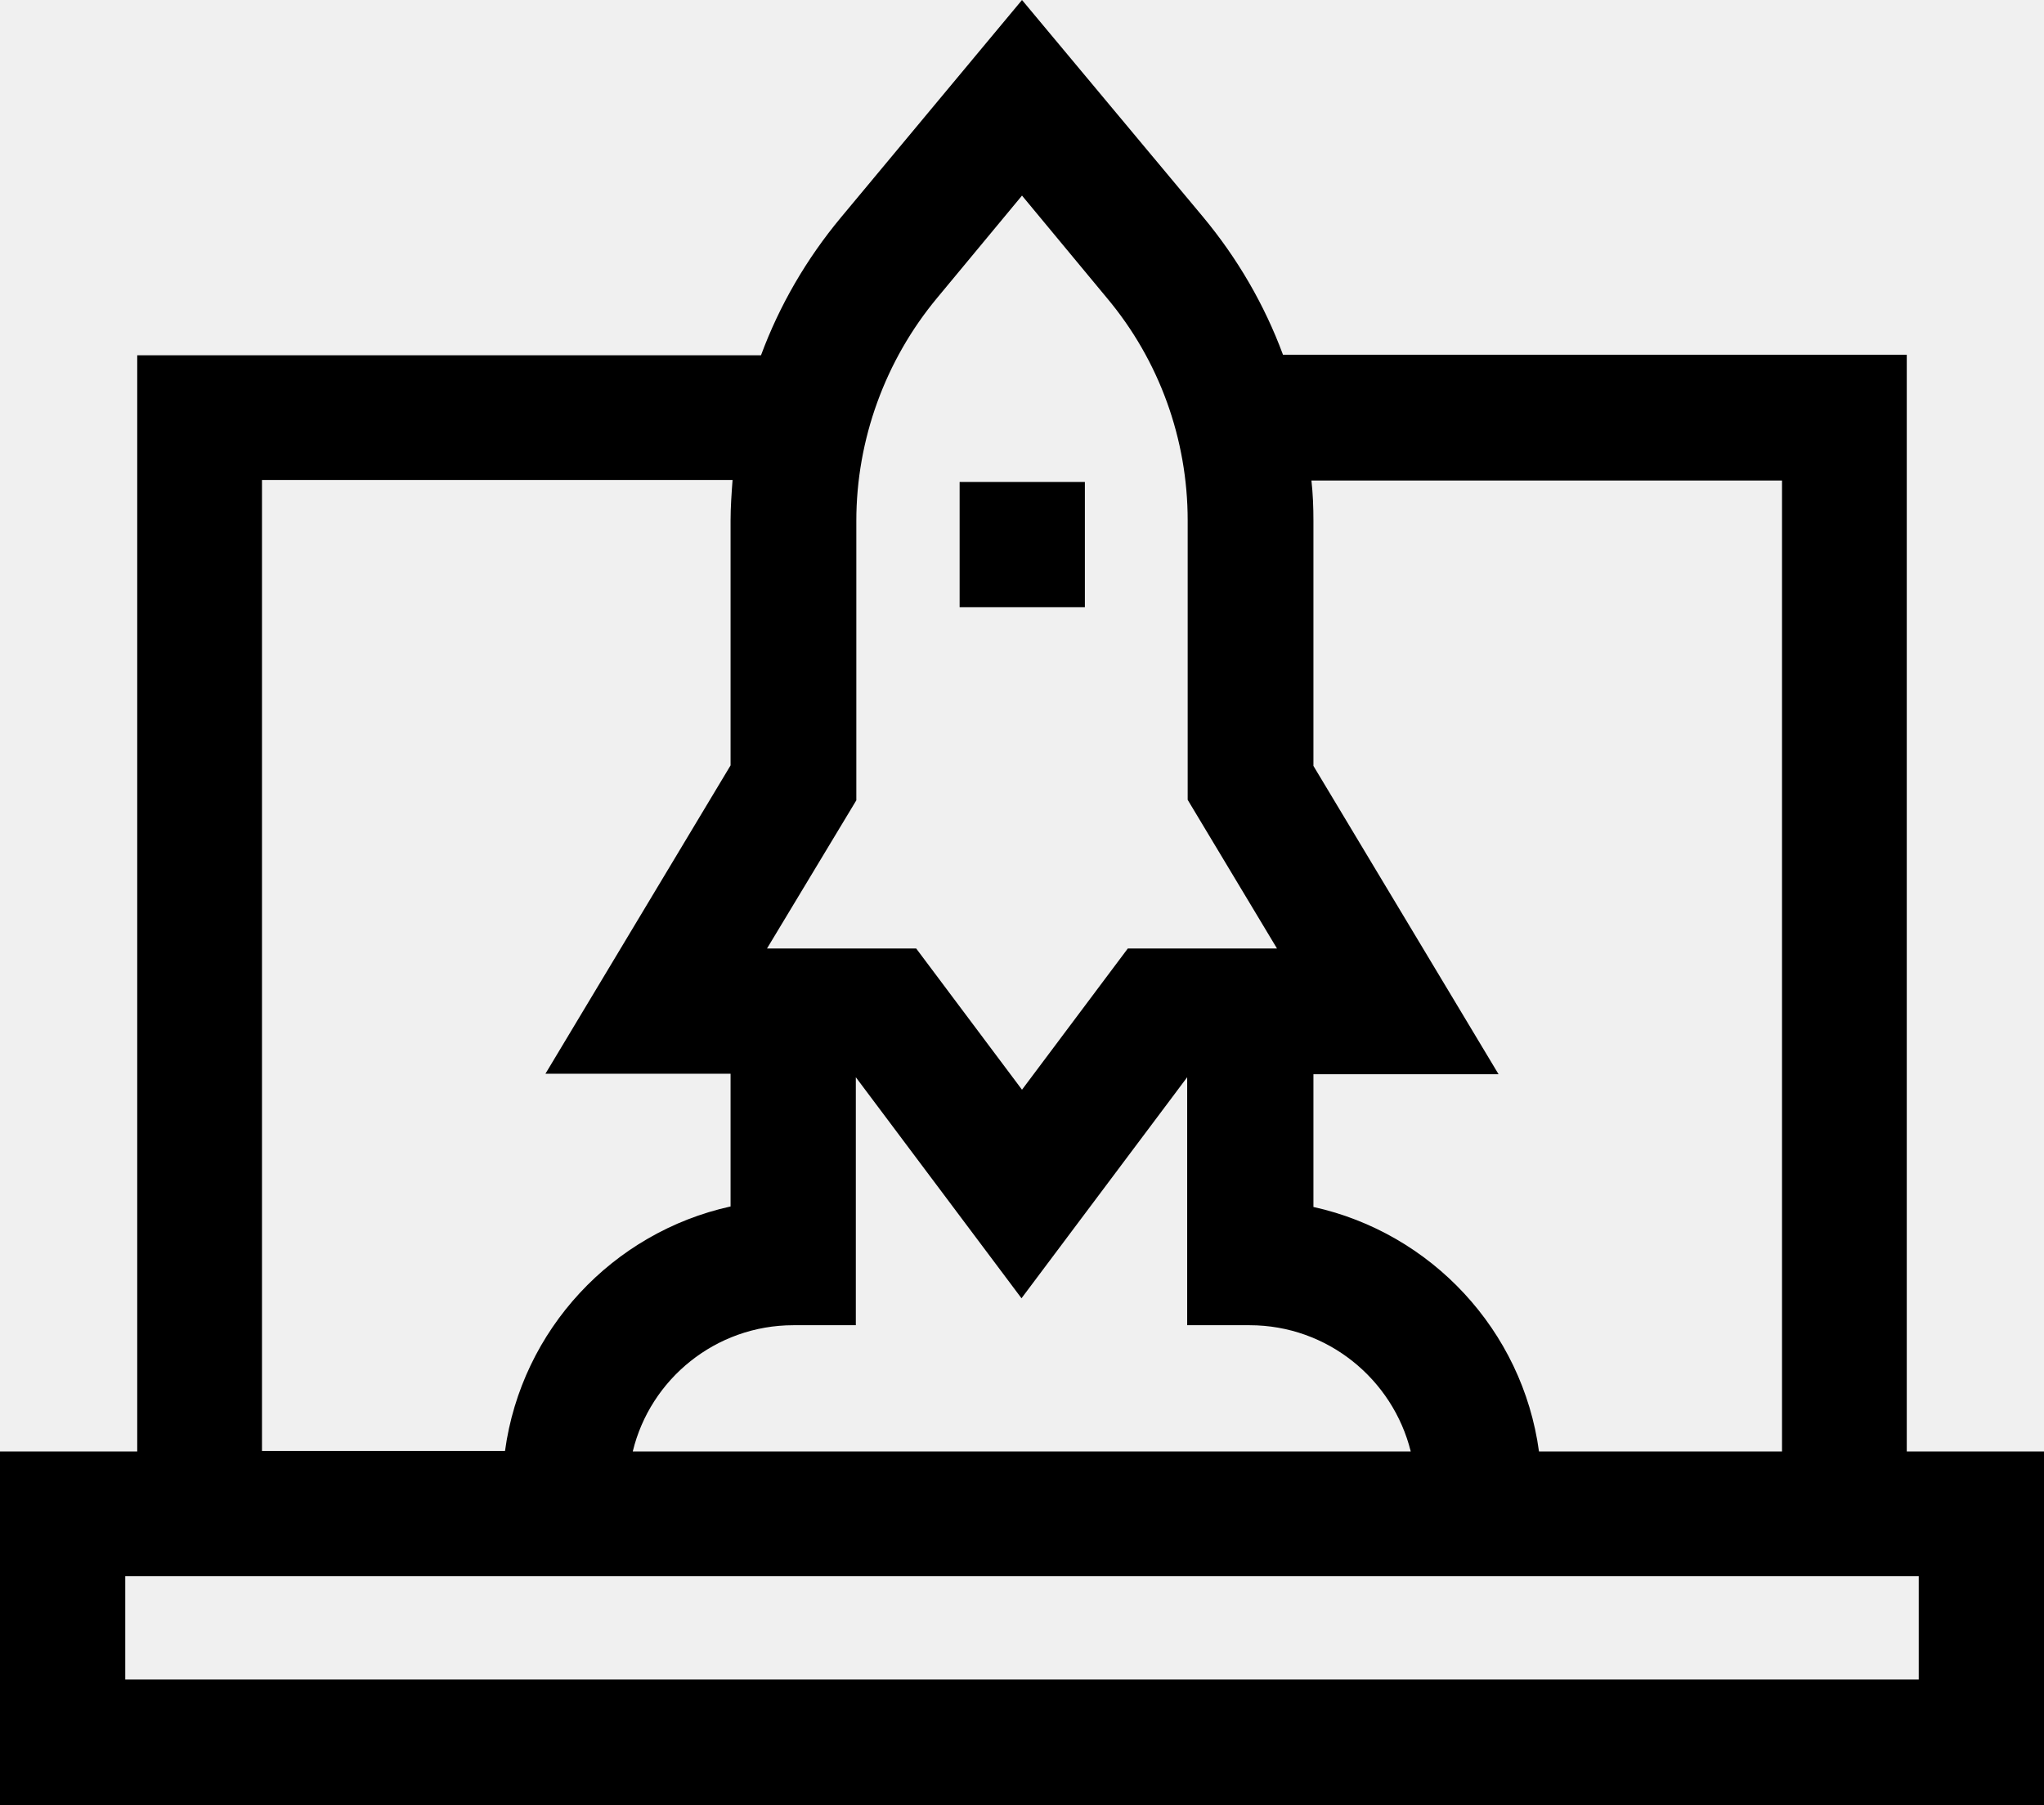
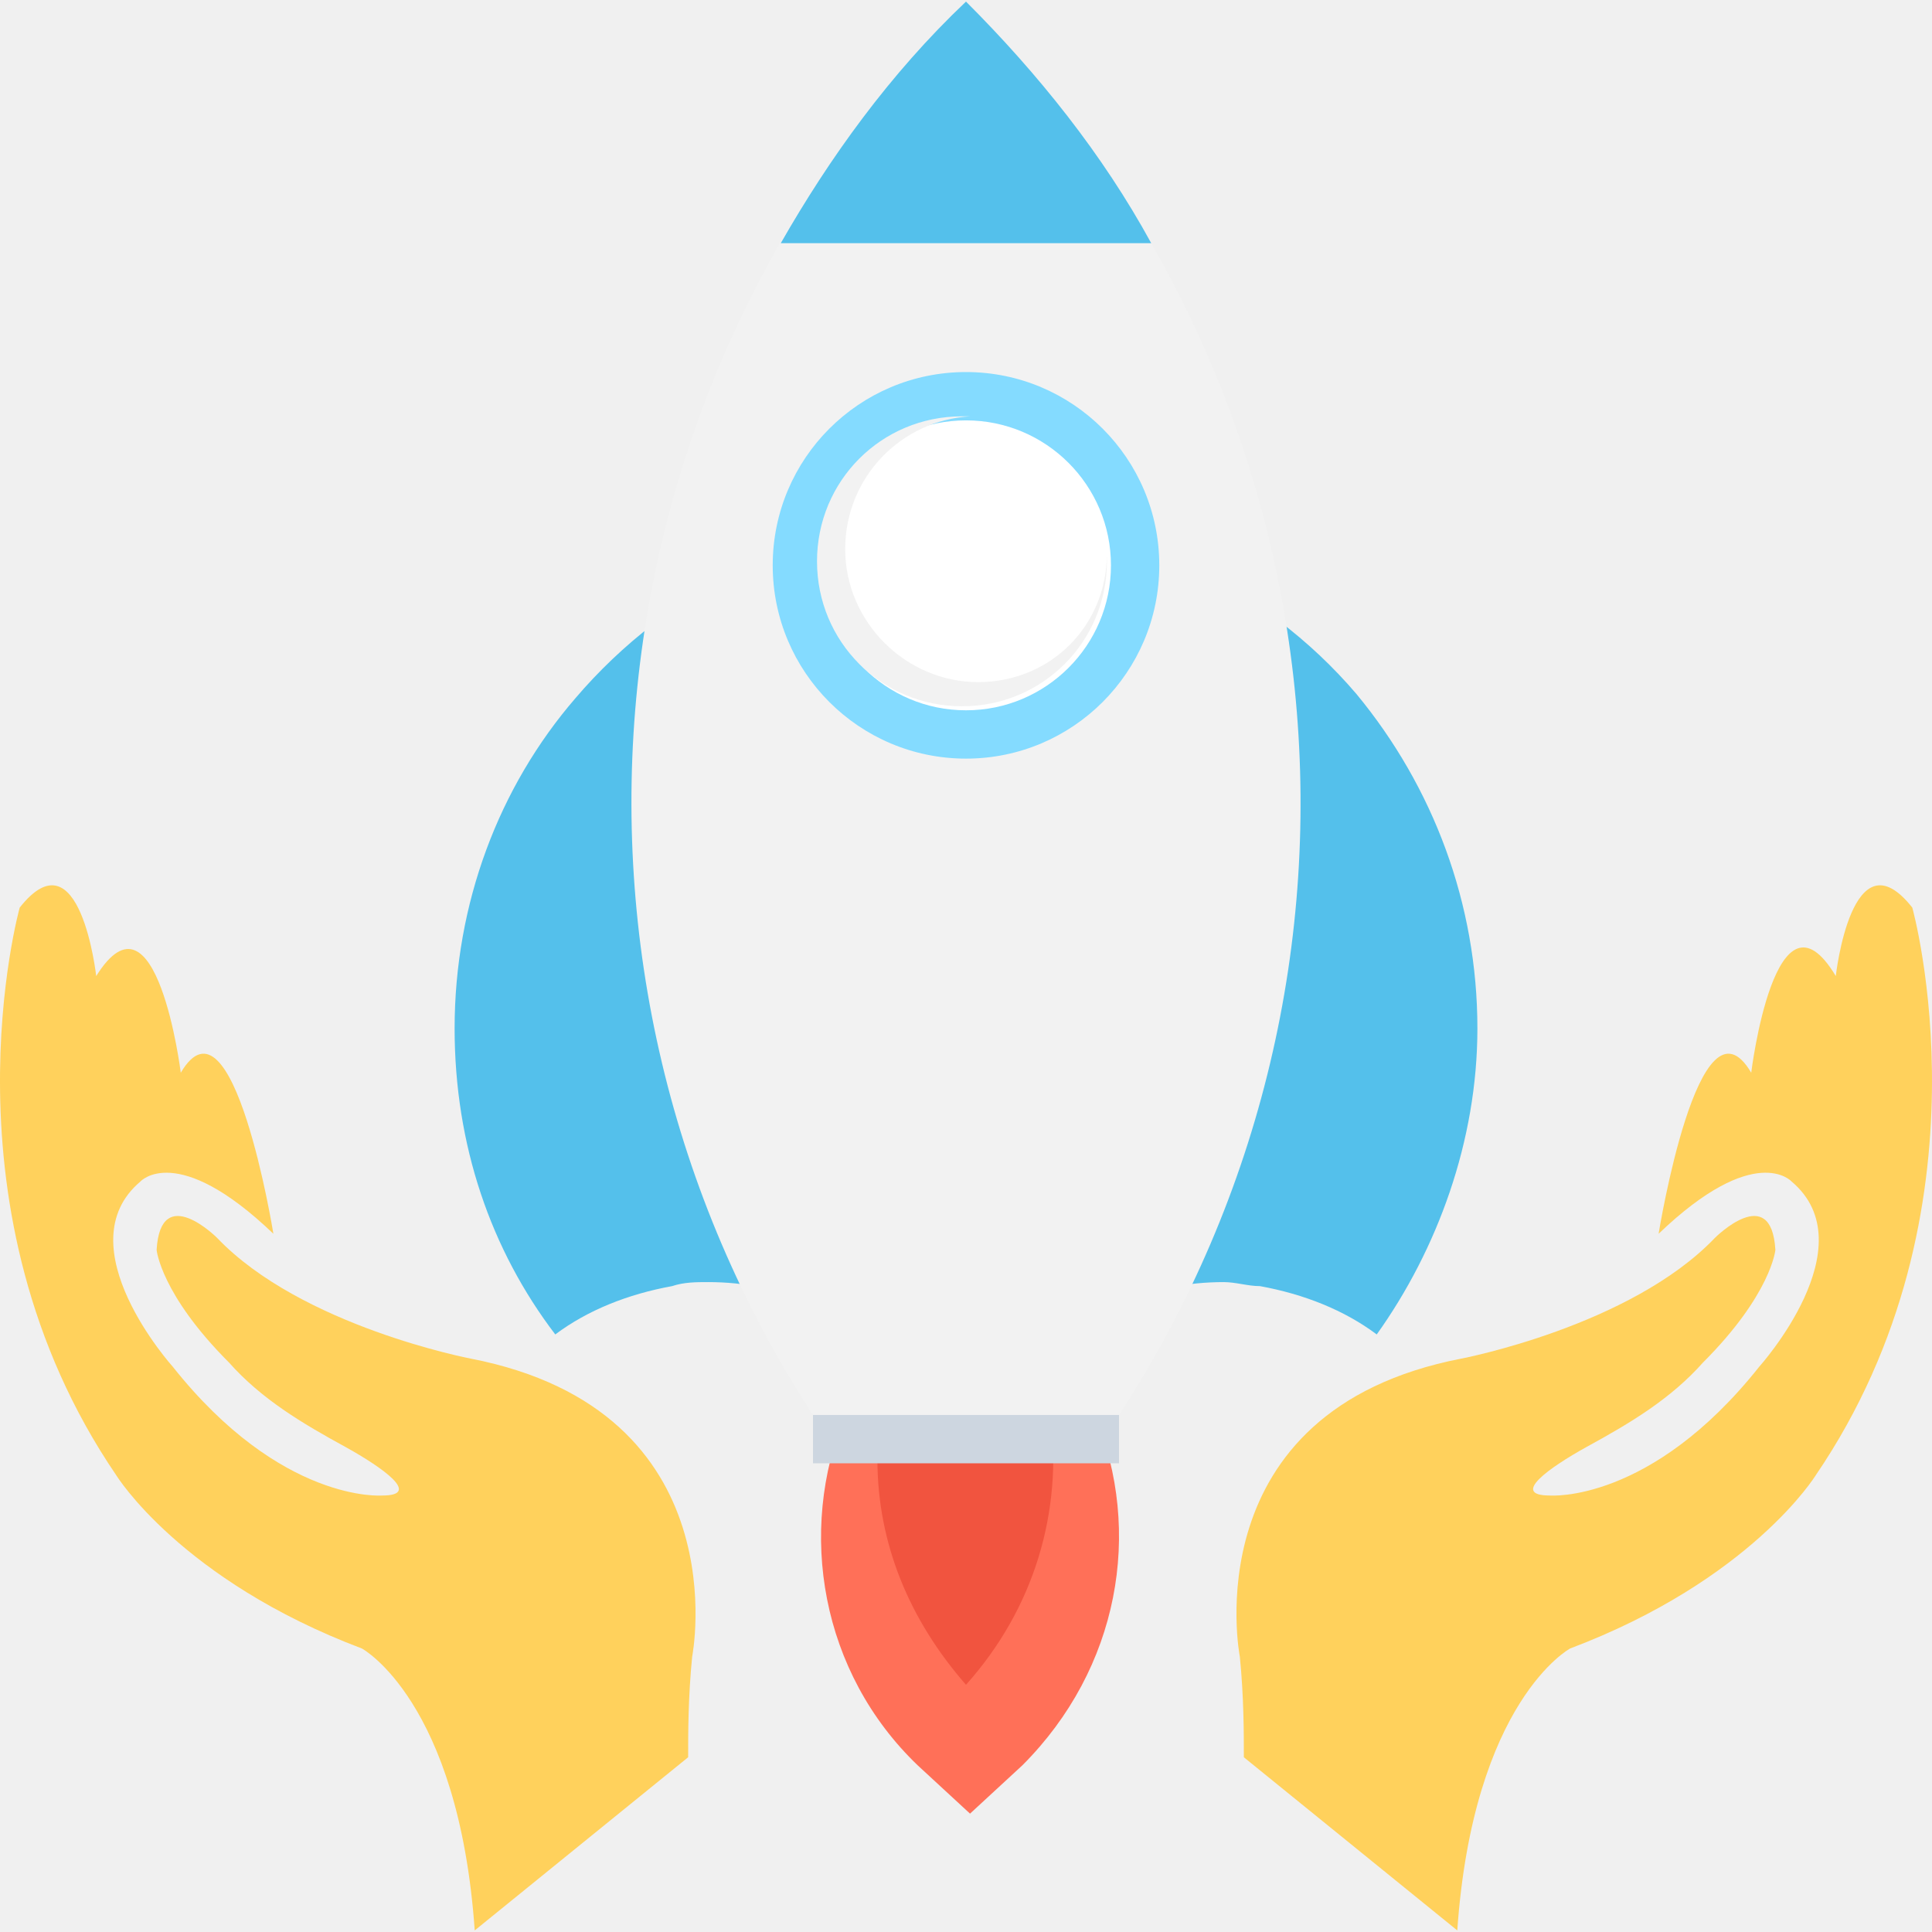
- <svg xmlns="http://www.w3.org/2000/svg" version="1.1" id="Layer_1" x="0px" y="0px" viewBox="0 0 409.6 361.7" style="enable-background:new 0 0 409.6 361.7;" xml:space="preserve">
+ <svg xmlns="http://www.w3.org/2000/svg" version="1.1" id="Layer_1" x="0px" y="0px" viewBox="0 0 501.33 501.33" style="enable-background:new 0 0 501.33 501.33;" xml:space="preserve">
+   <path style="fill:#FF7058;" d="M219.318,367.171c-12.539,30.302-6.269,66.873,18.808,90.906l13.584,12.539l13.584-12.539  c25.078-25.078,31.347-60.604,18.808-90.906H219.318z" />
+   <path style="fill:#F1543F;" d="M228.722,367.171c0,4.18-1.045,7.314-1.045,11.494c0,21.943,8.359,41.796,22.988,58.514  c17.763-19.853,25.078-44.931,21.943-70.008L228.722,367.171L228.722,367.171z" />
+   <path style="fill:#54C0EB;" d="M383.367,266.861c0,29.257-10.449,57.469-26.122,79.412c-8.359-6.269-18.808-10.449-30.302-12.539  c-3.135,0-6.269-1.045-9.404-1.045c-18.808,0-35.527,7.314-47.02,18.808h-39.706c-12.539-11.494-28.212-18.808-47.02-18.808  c-3.135,0-6.269,0-9.404,1.045c-11.494,2.09-21.943,6.269-30.302,12.539c-16.718-21.943-26.122-49.11-26.122-79.412  c0-32.392,11.494-62.694,31.347-85.682c24.033-28.212,60.604-47.02,101.355-47.02s77.322,17.763,101.355,45.976  C371.873,204.167,383.367,234.469,383.367,266.861z" />
+   <path style="fill:#F2F2F2;" d="M290.371,367.171c74.188-113.894,60.604-266.449-39.706-366.759l0,0  c-100.31,99.265-113.894,252.865-39.706,366.759H290.371z" />
+   <path style="fill:#54C0EB;" d="M298.73,63.106c-12.539-22.988-29.257-43.886-48.065-62.694l0,0  C230.812,19.22,215.138,41.163,202.6,63.106H298.73z" />
+   <ellipse style="fill:#84DBFF;" cx="250.665" cy="146.698" rx="50.155" ry="50.155" />
+   <ellipse style="fill:#FFFFFF;" cx="250.665" cy="146.698" rx="37.616" ry="37.616" />
+   <path style="fill:#F2F2F2;" d="M253.8,177c-18.808,0-34.482-15.673-34.482-34.482s14.629-33.437,32.392-34.482  c-1.045,0-1.045,0-2.09,0c-20.898,0-37.616,16.718-37.616,37.616s16.718,37.616,37.616,37.616s37.616-16.718,37.616-37.616  c0-1.045,0-1.045,0-2.09C287.236,162.371,272.608,177,253.8,177z" />
+   <rect x="210.959" y="367.171" style="fill:#CDD6E0;" width="79.412" height="12.539" />
  <g>
-     <path d="M382.1,290.9V71.1h-125c-3.7-10-9.1-19.3-16-27.6L204.8,0l-36.3,43.6c-6.9,8.3-12.3,17.6-16,27.6h-125v219.7H0v70.9h409.6   v-70.9H382.1z M357.1,96.2v194.7h-48.7c-3.3-24.3-21.6-43.8-45.2-49v-26.6h37.1l-37.1-61.8v-49.1c0-2.7-0.1-5.4-0.4-8.1H357.1z    M171.6,160.4v-56c0-16.3,5.8-32.2,16.2-44.7l17-20.5l17,20.5C232.3,72.2,238,88,238,104.3v56l17.9,29.8H226l-21.2,28.3l-21.2-28.3   h-29.9L171.6,160.4z M159,265.6h12.5v-49.7l33.2,44.3l33.2-44.3v49.7h12.5c15.6,0,28.7,10.8,32.3,25.3H126.8   C130.3,276.4,143.4,265.6,159,265.6L159,265.6z M52.5,96.2h94.3c-0.2,2.7-0.4,5.4-0.4,8.1v49.1l-37.1,61.8h37.1v26.6   c-23.6,5.2-41.9,24.7-45.2,49H52.5V96.2z M384.5,336.6H25.1v-20.7h359.4V336.6z M384.5,336.6" />
-     <rect x="192.3" y="96.6" width="25.1" height="25.1" />
+     <path style="fill:#FFD15C;" d="M441.881,353.587c17.763-17.763,18.808-29.257,18.808-29.257   c-1.045-17.763-15.673-3.135-15.673-3.135c-21.943,22.988-65.829,31.347-65.829,31.347c-70.008,13.584-57.469,77.322-57.469,77.322   c1.045,10.449,1.045,19.853,1.045,26.122l55.38,44.931c4.18-59.559,29.257-73.143,29.257-73.143   c47.02-17.763,63.739-44.931,63.739-44.931c47.02-68.963,25.078-147.331,25.078-147.331   c-15.673-19.853-19.853,17.763-19.853,17.763c-15.673-26.122-21.943,25.078-21.943,25.078   c-13.584-22.988-24.033,41.796-24.033,41.796c25.078-24.033,34.482-13.584,34.482-13.584c19.853,16.718-8.359,48.065-8.359,48.065   c-28.212,35.527-54.335,33.437-54.335,33.437c-10.449,0,0-7.314,9.404-12.539C423.073,369.261,433.522,362.991,441.881,353.587z" />
+     <path style="fill:#FFD15C;" d="M59.449,353.587C41.685,335.824,40.64,324.33,40.64,324.33c1.045-17.763,15.673-3.135,15.673-3.135   c21.943,22.988,65.829,31.347,65.829,31.347c70.008,13.584,57.469,77.322,57.469,77.322c-1.045,10.449-1.045,19.853-1.045,26.122   l-55.38,44.931c-4.18-59.559-29.257-73.143-29.257-73.143c-47.02-17.763-63.739-44.931-63.739-44.931   c-47.02-68.963-25.078-147.331-25.078-147.331c15.673-19.853,19.853,17.763,19.853,17.763C40.64,228.2,46.91,278.355,46.91,278.355   c13.584-22.988,24.033,41.796,24.033,41.796c-25.078-24.033-34.482-13.584-34.482-13.584c-19.853,16.718,8.359,48.065,8.359,48.065   c28.212,35.527,54.335,33.437,54.335,33.437c10.449,0,0-7.314-9.404-12.539C78.257,369.261,67.808,362.991,59.449,353.587z" />
  </g>
+   <g>
+ </g>
+   <g>
+ </g>
+   <g>
+ </g>
+   <g>
+ </g>
+   <g>
+ </g>
+   <g>
+ </g>
+   <g>
+ </g>
+   <g>
+ </g>
+   <g>
+ </g>
+   <g>
+ </g>
+   <g>
+ </g>
+   <g>
+ </g>
+   <g>
+ </g>
+   <g>
+ </g>
+   <g>
+ </g>
</svg>
